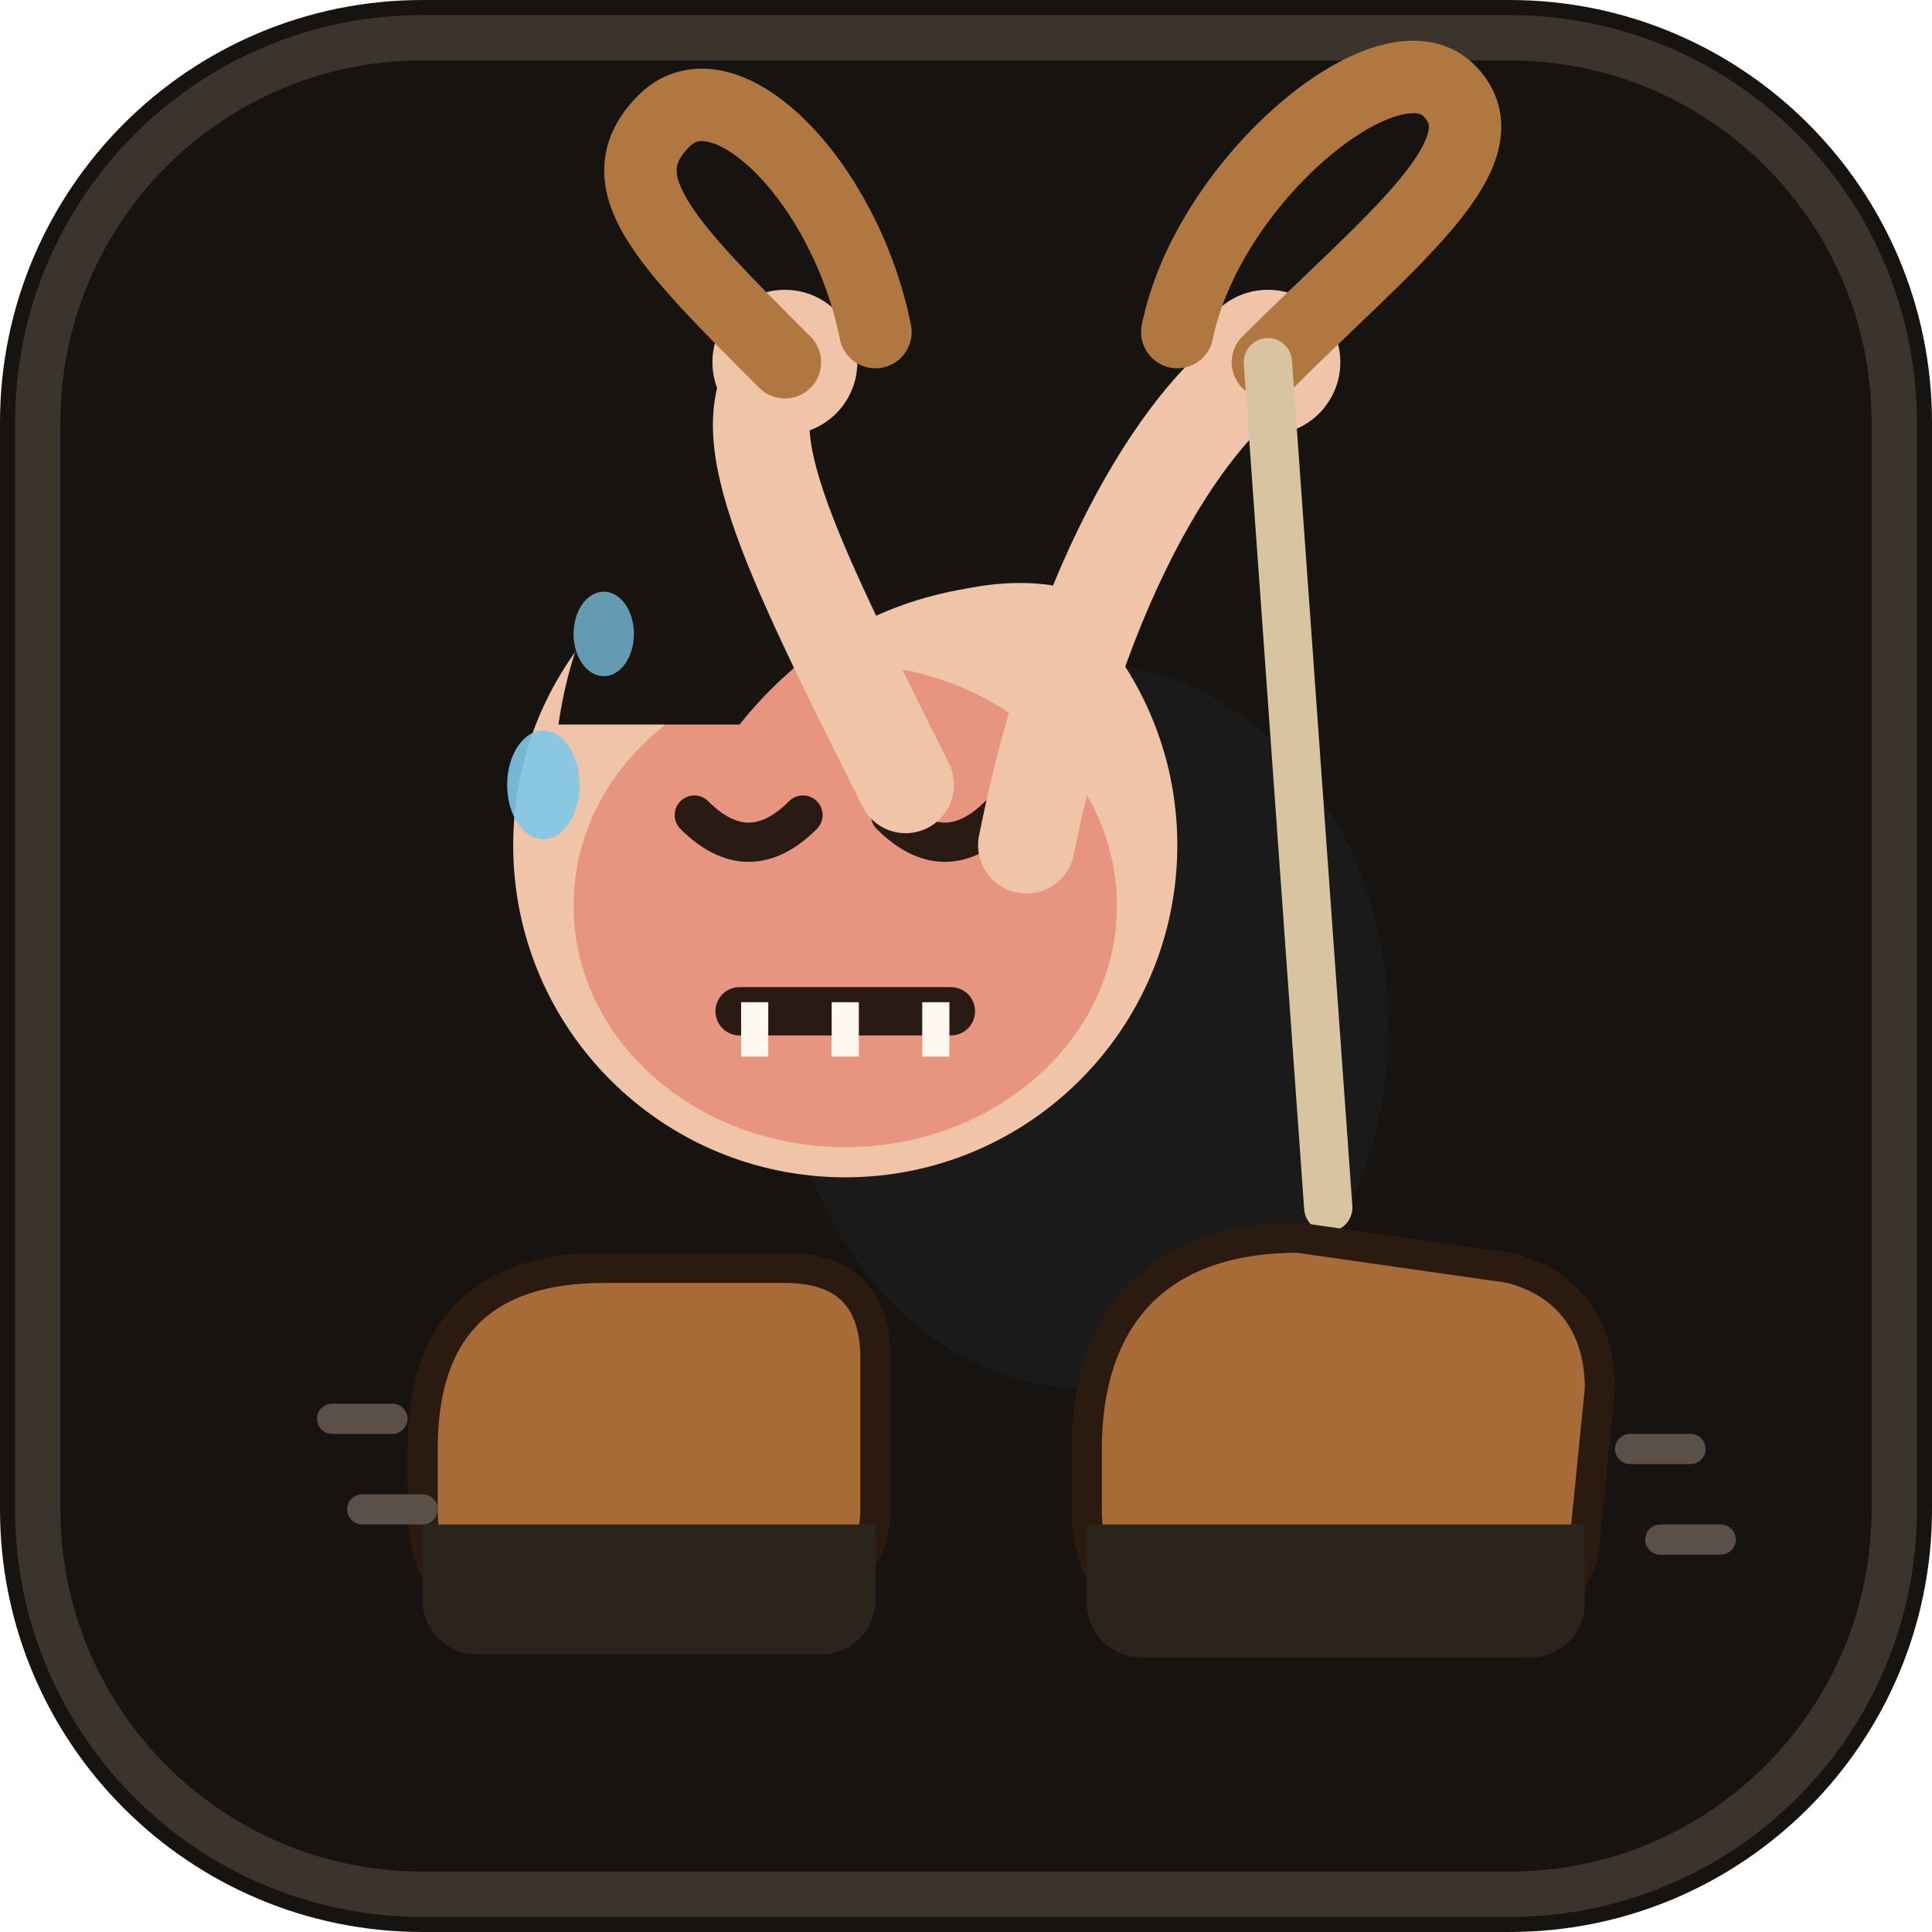
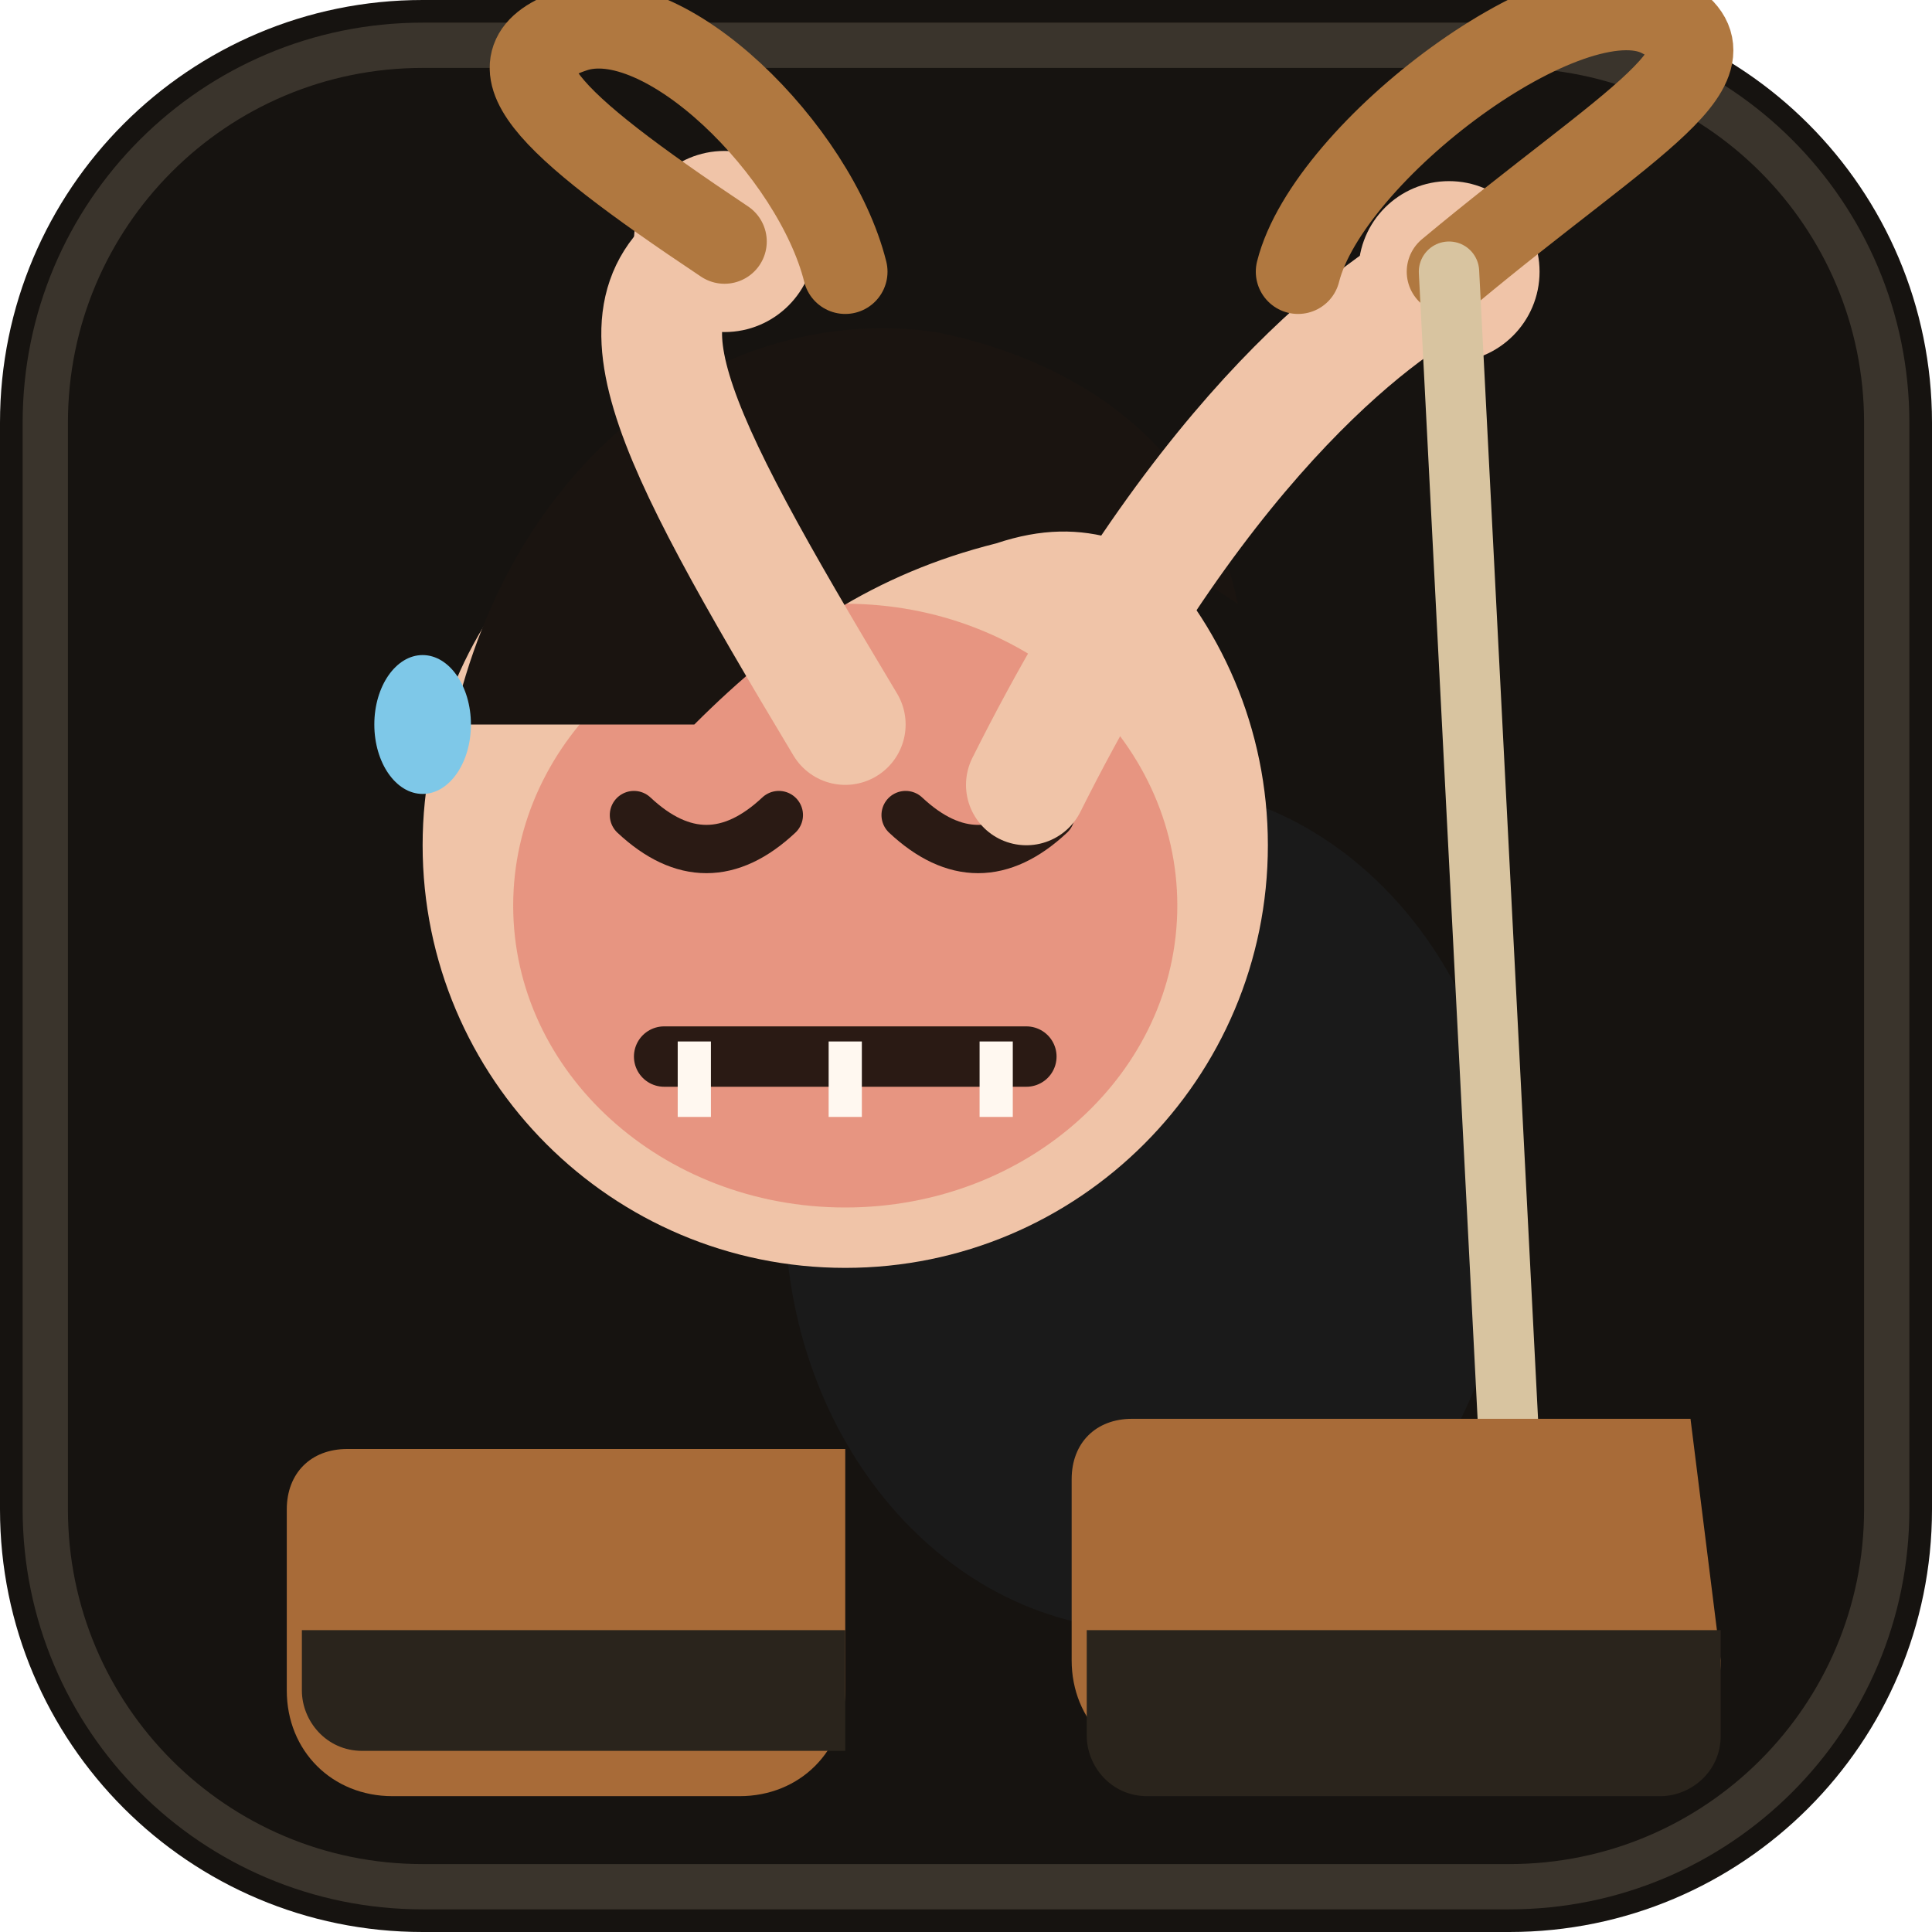
- <svg xmlns="http://www.w3.org/2000/svg" viewBox="0 0 64 64" role="img" aria-label="Bootstraps — pull yourself up by the bootstraps">
+ <svg xmlns="http://www.w3.org/2000/svg" viewBox="0 0 64 64" role="img" aria-label="Bootstraps">
  <rect width="64" height="64" rx="14" fill="#161310" />
-   <rect x="1.25" y="1.25" width="61.5" height="61.5" rx="12.75" fill="none" stroke="#3a342c" stroke-width="1.5" />
-   <ellipse cx="36" cy="34" rx="10" ry="12" fill="#1a1a1a" />
-   <circle cx="28" cy="28" r="11" fill="#f0c4a8" />
-   <ellipse cx="28" cy="30" rx="9" ry="8" fill="#e07060" opacity="0.55" />
-   <path fill="#1a1410" d="M18.5 24c1-7 6.5-11 12-10 4 0.5 7 3 8 7-2-1.5-4-2-6.5-1.5-3 0.5-5.5 2-7.5 4.5z" />
-   <path d="M23 27c1.2 1.2 2.4 1.2 3.6 0" fill="none" stroke="#2a1a14" stroke-width="1.3" stroke-linecap="round" />
-   <path d="M29.5 27c1.2 1.2 2.4 1.2 3.6 0" fill="none" stroke="#2a1a14" stroke-width="1.3" stroke-linecap="round" />
-   <path d="M24.5 33.5h7" stroke="#2a1a14" stroke-width="1.6" stroke-linecap="round" />
-   <path d="M25 33.2v1.8M28 33.2v1.8M31 33.2v1.8" stroke="#fff8f0" stroke-width="0.9" />
-   <ellipse cx="18" cy="26" rx="1.2" ry="1.8" fill="#7ec8e8" opacity="0.9" />
-   <ellipse cx="20" cy="21" rx="1" ry="1.4" fill="#7ec8e8" opacity="0.75" />
-   <path d="M30 26 C26 18 24 14 26 12" fill="none" stroke="#f0c4a8" stroke-width="3.2" stroke-linecap="round" />
-   <path d="M34 28 C36 18 40 13 42 12" fill="none" stroke="#f0c4a8" stroke-width="3.2" stroke-linecap="round" />
-   <circle cx="26" cy="12" r="2.4" fill="#f0c4a8" />
-   <circle cx="42" cy="12" r="2.4" fill="#f0c4a8" />
-   <path d="M26 12 C22 8 20 6 22 4 C24 2 28 6 29 11" fill="none" stroke="#b07840" stroke-width="2.4" stroke-linecap="round" />
-   <path d="M42 12 C46 8 50 5 48 3 C46 1 40 6 39 11" fill="none" stroke="#b07840" stroke-width="2.4" stroke-linecap="round" />
-   <path d="M42 12 L44 40" fill="none" stroke="#d8c4a0" stroke-width="1.6" stroke-linecap="round" />
-   <path fill="#a86b38" stroke="#2a1a10" stroke-width="1" d="     M14 48     C14 44 16 42 20 42     L26 42     C28 42 29 43 29 45     L29 50     C29 52 27.5 53 25.5 53     L16 53     C14.5 53 14 51.5 14 50     Z" />
-   <path fill="#2a241c" d="M14 50.5h15v2.5c0 1-0.8 1.8-1.8 1.8H15.8c-1 0-1.8-0.8-1.8-1.8z" />
-   <path fill="#a86b38" stroke="#2a1a10" stroke-width="1" d="     M36 48     C36 44 38 41 43 41     L50 42     C52 42.5 53 44 53 46     L52.5 51     C52.5 52.5 51 53.5 49.5 53.5     L38 53     C36.5 53 36 51.5 36 50     Z" />
-   <path fill="#2a241c" d="M36 50.5h16.5v2.6c0 1-0.8 1.8-1.8 1.8H37.8c-1 0-1.8-0.8-1.8-1.8z" />
-   <path d="M12 50h2M11 47h2" stroke="#5a5048" stroke-width="1" stroke-linecap="round" />
-   <path d="M54 48h2M55 51h2" stroke="#5a5048" stroke-width="1" stroke-linecap="round" />
+   <rect x="1.5" y="1.5" width="61" height="61" rx="12.5" fill="none" stroke="#3a342c" stroke-width="1.5" />
+   <ellipse cx="38" cy="40" rx="12" ry="14" fill="#1a1a1a" />
+   <circle cx="28" cy="28" r="14" fill="#f0c4a8" />
+   <ellipse cx="28" cy="30" rx="11" ry="10" fill="#e07060" opacity="0.55" />
+   <path fill="#1a1410" d="M15 24c2-9 9-14 16-13 5 1 9 4 10 9-3-2-5-3-8-2-4 1-7 3-10 6z" />
+   <path d="M21 27c1.6 1.5 3.2 1.5 4.8 0" fill="none" stroke="#2a1a14" stroke-width="1.6" stroke-linecap="round" />
+   <path d="M30 27c1.6 1.5 3.2 1.5 4.8 0" fill="none" stroke="#2a1a14" stroke-width="1.6" stroke-linecap="round" />
+   <path d="M22 35h12" stroke="#2a1a14" stroke-width="2" stroke-linecap="round" />
+   <path d="M23 34.5v2.5M28 34.5v2.5M33 34.5v2.5" stroke="#fff8f0" stroke-width="1.1" />
+   <ellipse cx="14" cy="24" rx="1.6" ry="2.3" fill="#7ec8e8" />
+   <path d="M28 24 C22 14 20 10 24 8" fill="none" stroke="#f0c4a8" stroke-width="4" stroke-linecap="round" />
+   <path d="M34 26 C40 14 46 10 48 9" fill="none" stroke="#f0c4a8" stroke-width="4" stroke-linecap="round" />
+   <circle cx="24" cy="8" r="3" fill="#f0c4a8" />
+   <circle cx="48" cy="9" r="3" fill="#f0c4a8" />
+   <path d="M24 8 C18 4 16 2 19 1 C22 0 27 5 28 9" fill="none" stroke="#b07840" stroke-width="2.8" stroke-linecap="round" />
+   <path d="M48 9 C54 4 58 2 55 0.5 C52 -1 44 5 43 9" fill="none" stroke="#b07840" stroke-width="2.8" stroke-linecap="round" />
+   <path d="M48 9 L50 48" fill="none" stroke="#d8c4a0" stroke-width="2" stroke-linecap="round" />
+   <path fill="#a86b38" d="M10 48h18v8c0 2-1.5 3.5-3.5 3.5H13c-2 0-3.5-1.5-3.5-3.5V50c0-1.2.8-2 2-2z" />
+   <path fill="#2a241c" d="M10 54h18v4H12c-1.2 0-2-1-2-2v-2z" />
+   <path fill="#a86b38" d="M36 47h20l1 8c0 2-1.5 3.5-3.5 3.5H39c-2 0-3.5-1.5-3.5-3.5V49c0-1.2.8-2 2-2z" />
+   <path fill="#2a241c" d="M36 54h21v3.5c0 1.2-1 2-2 2H38c-1.2 0-2-1-2-2V54z" />
</svg>
